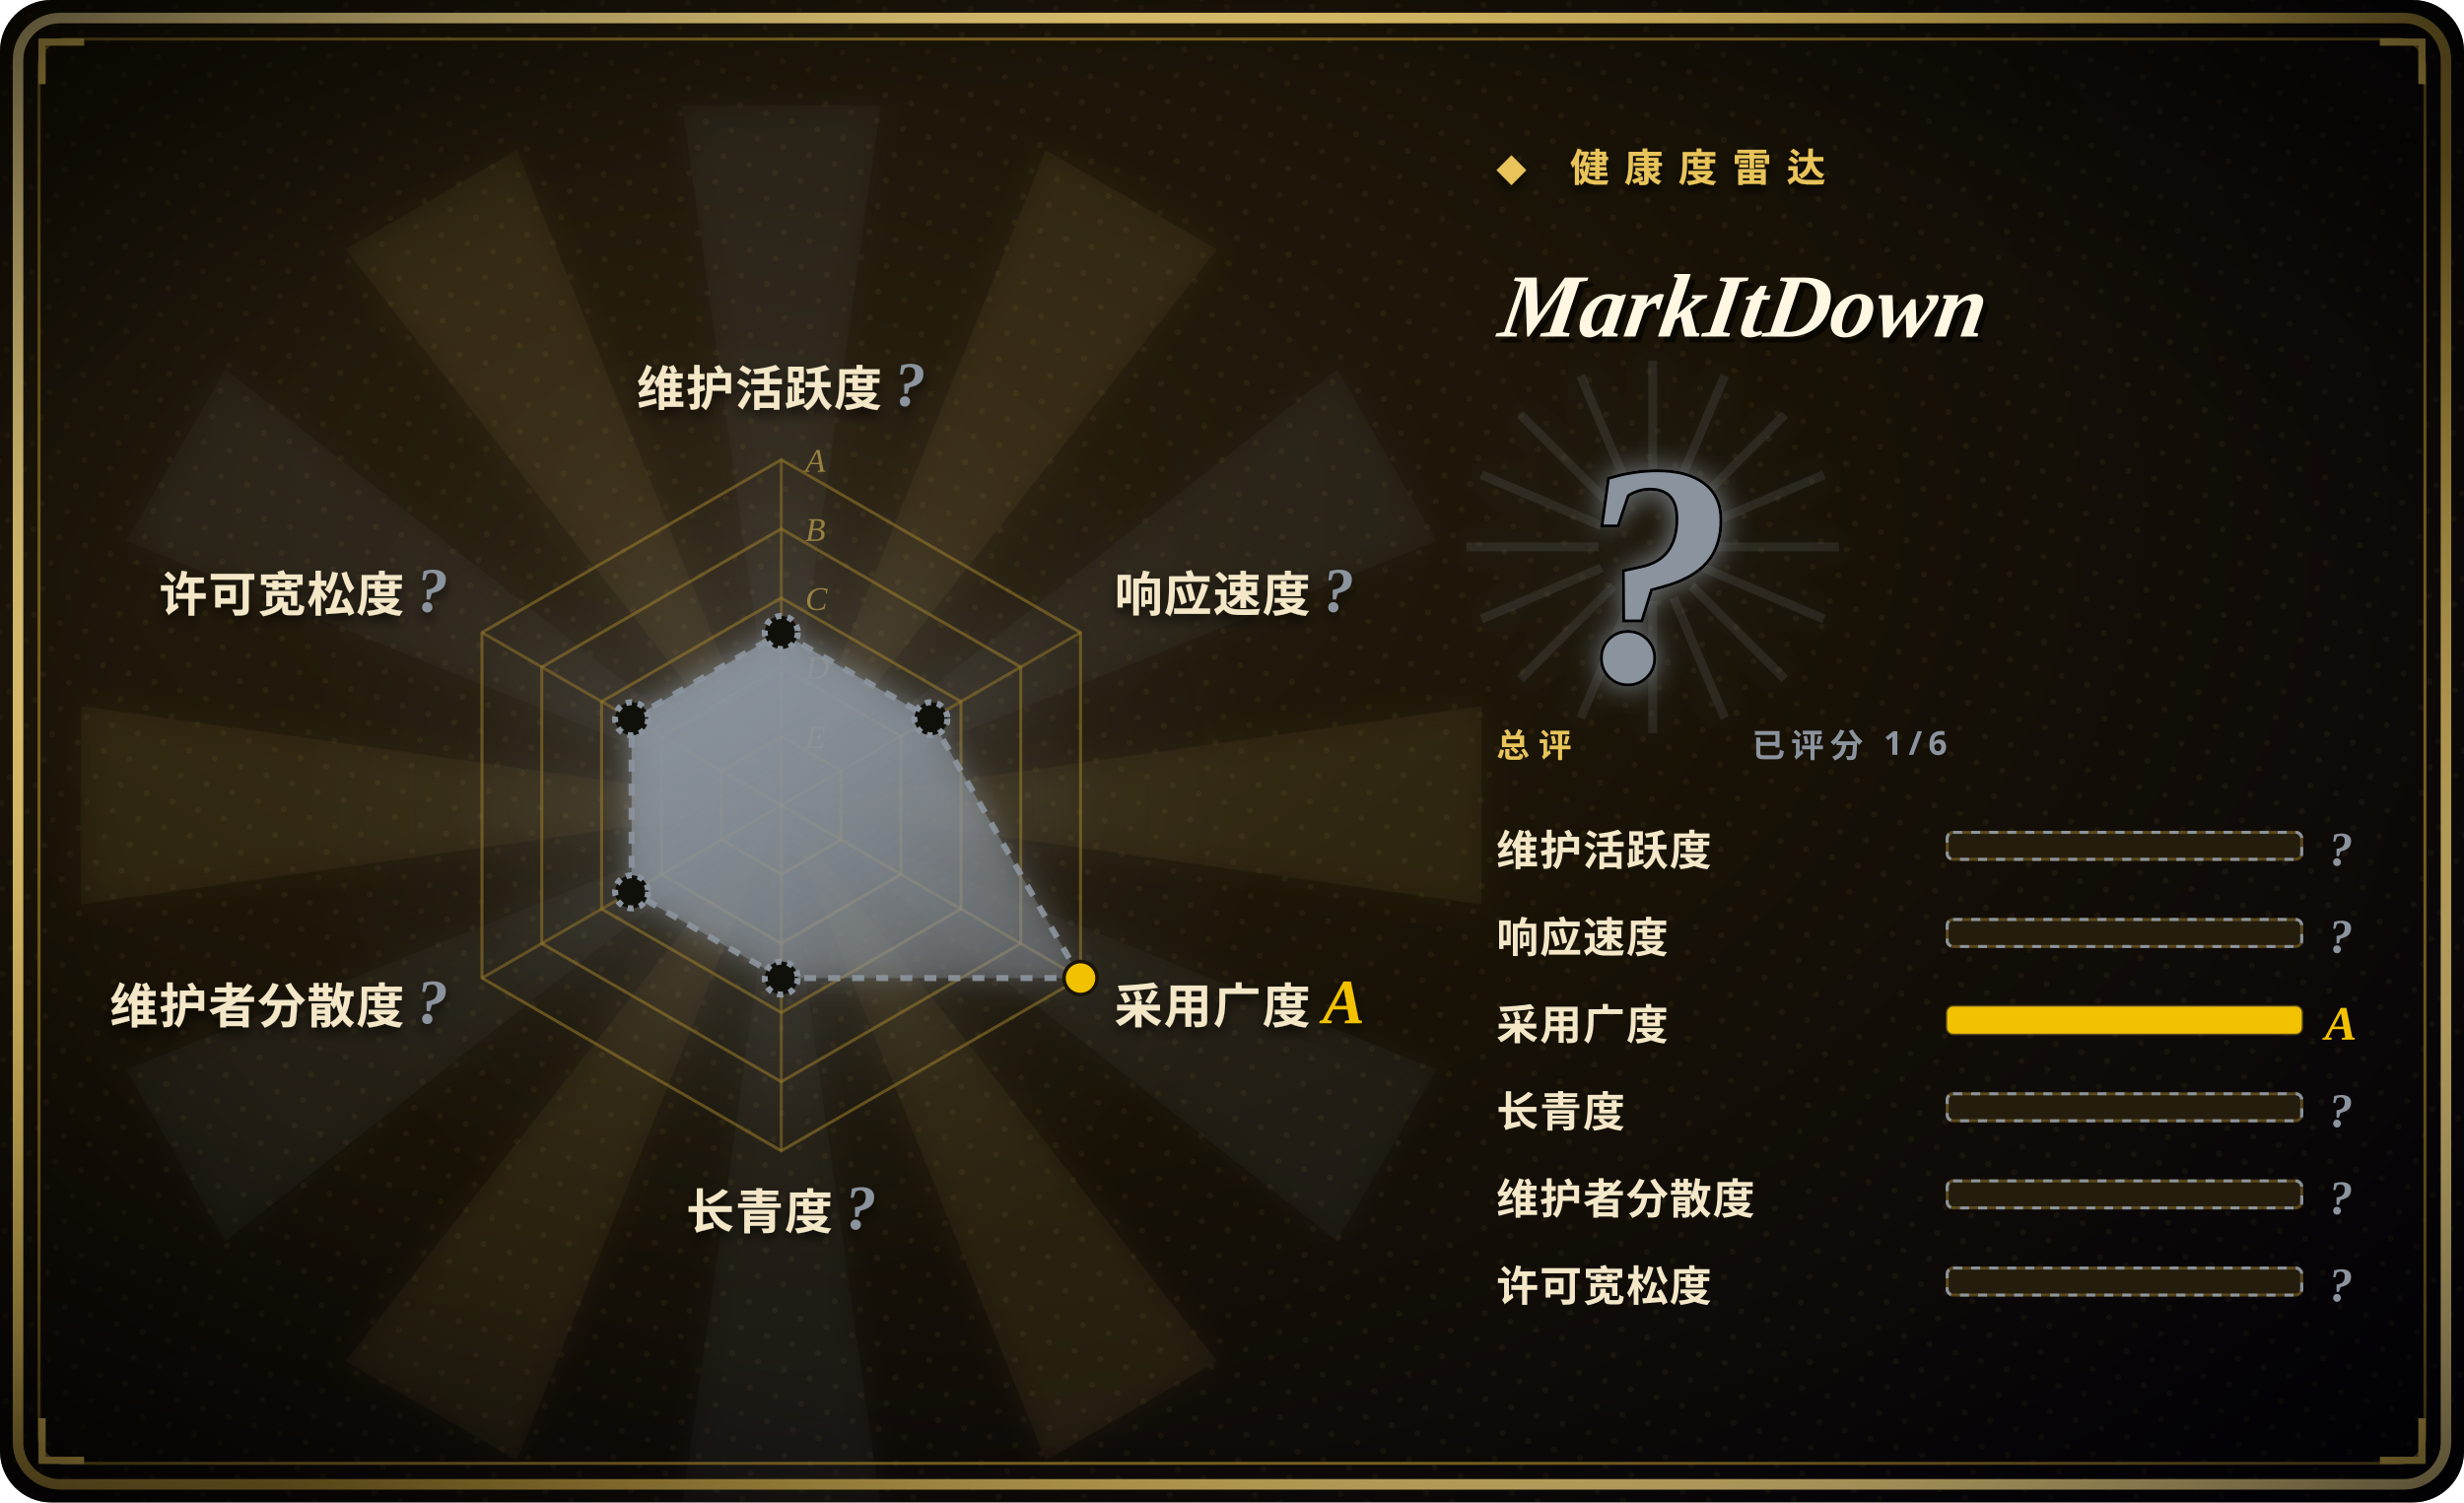
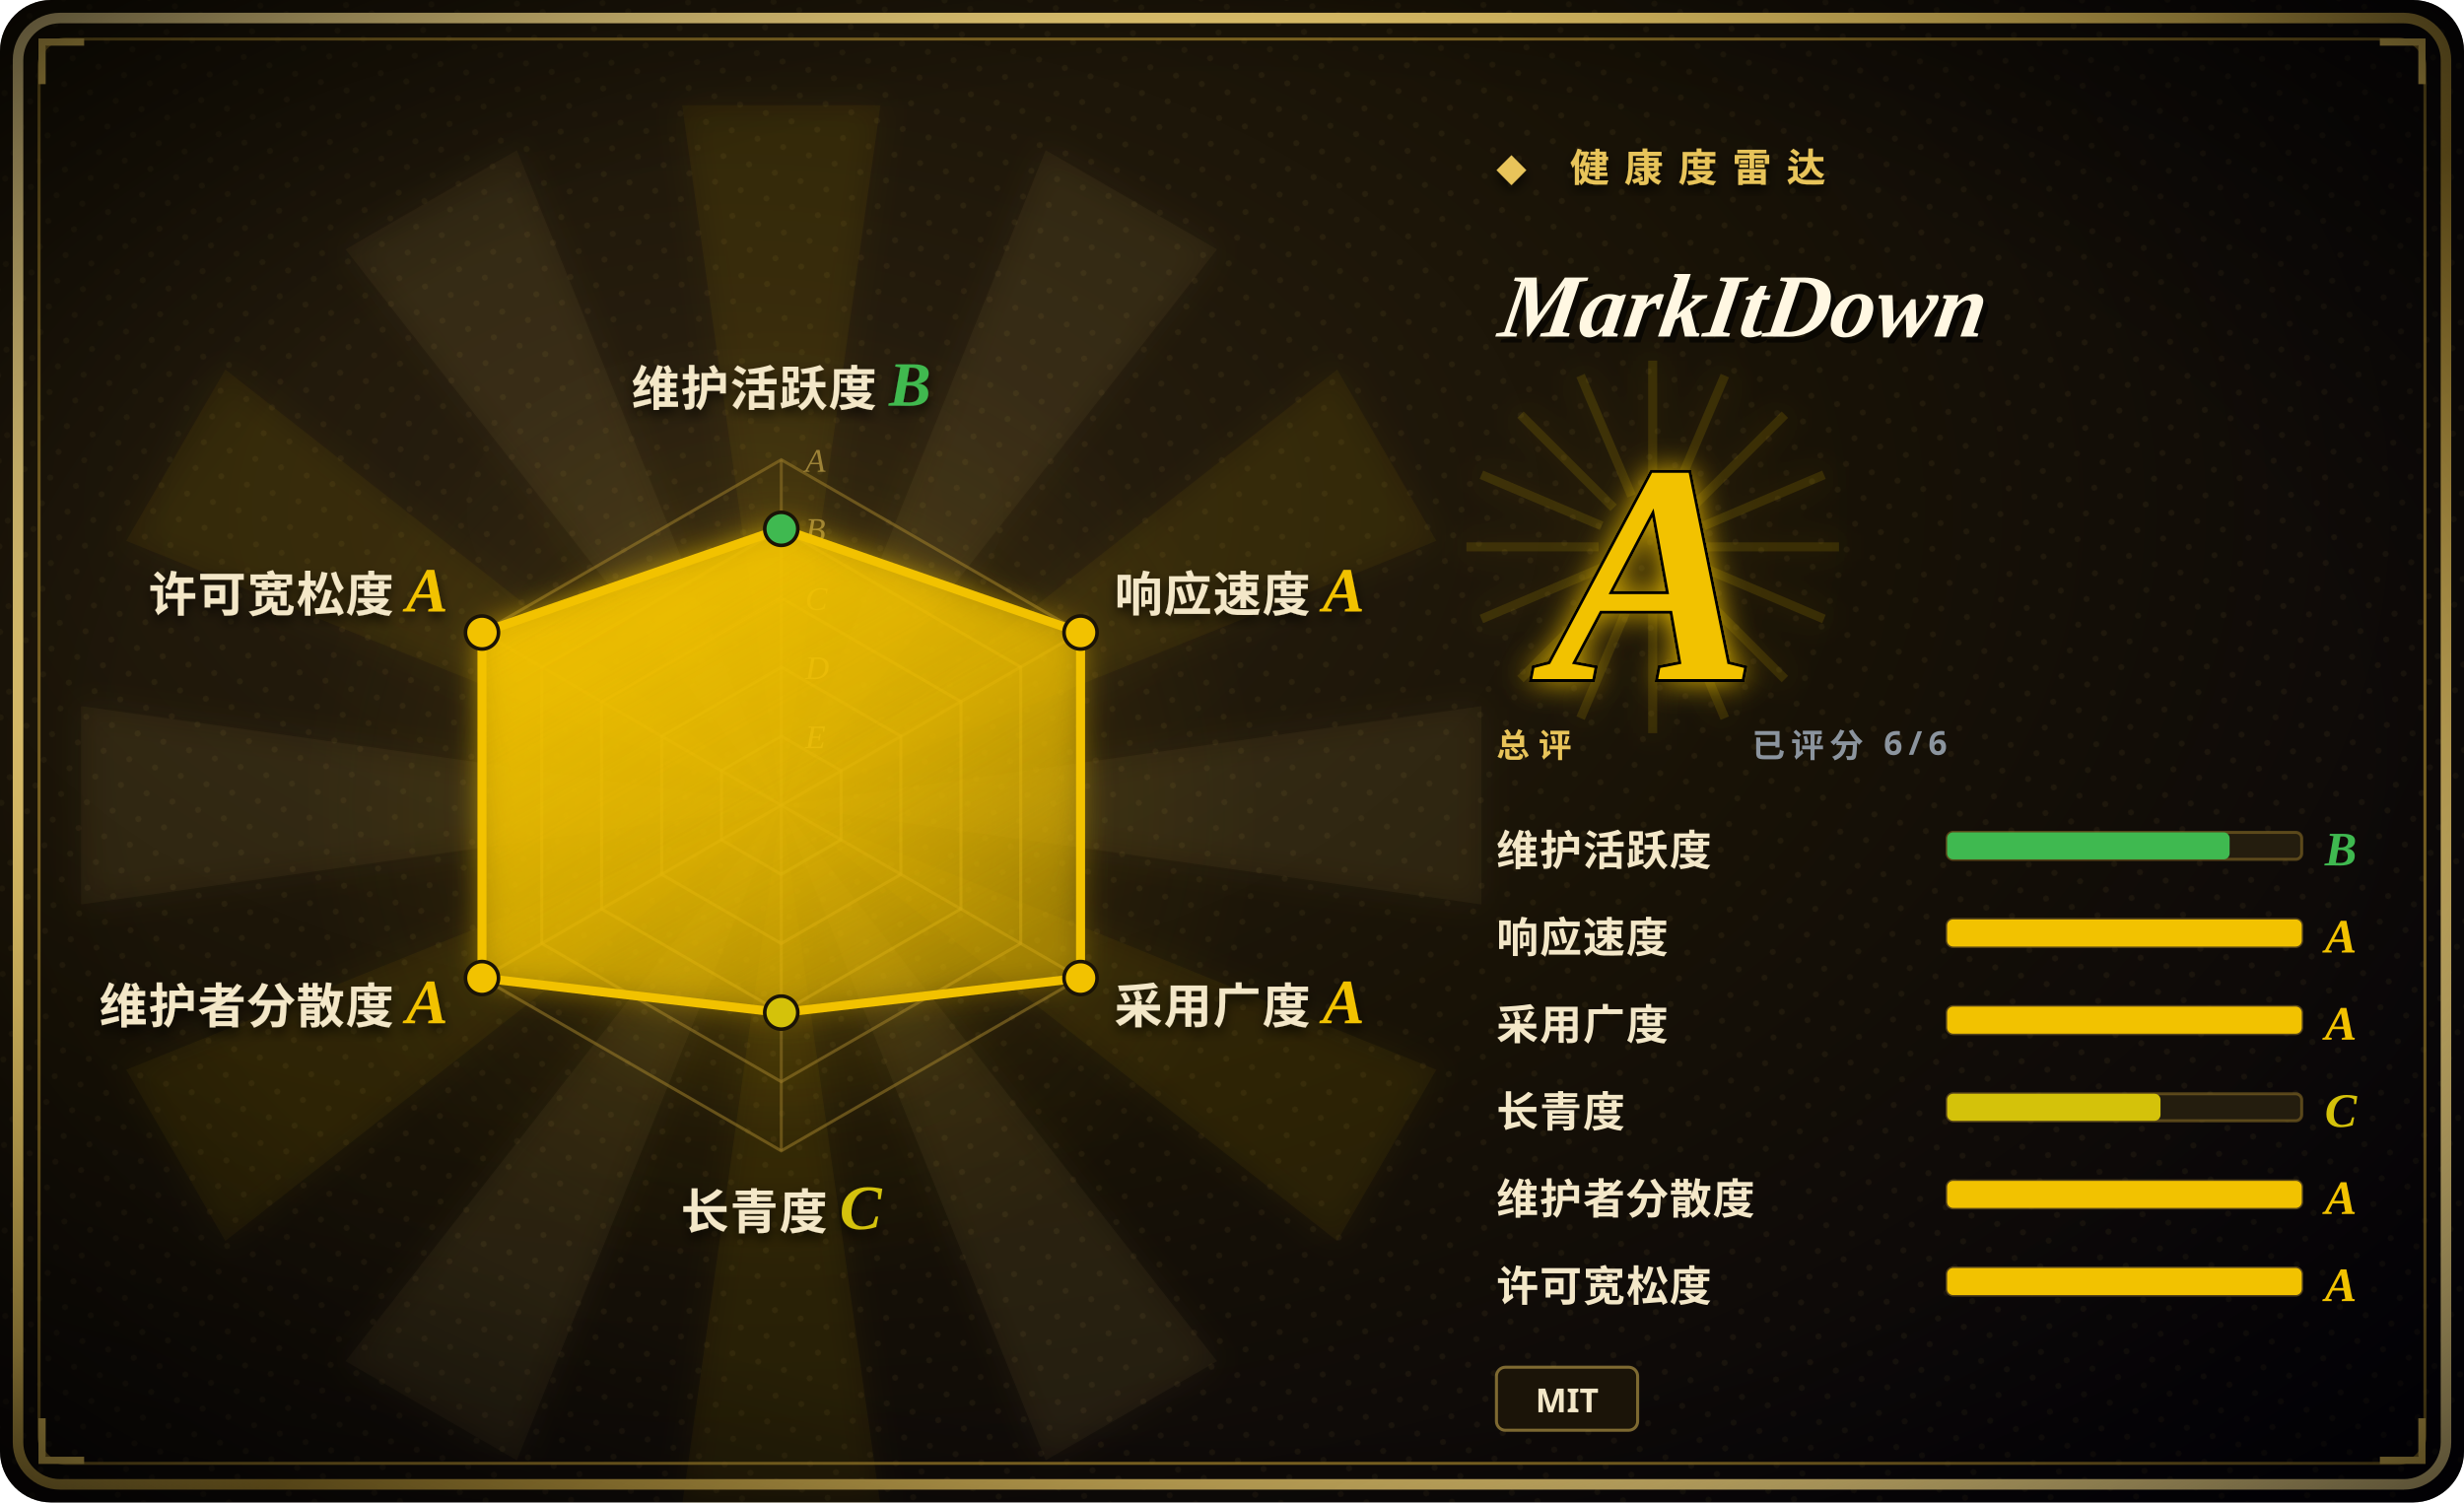
<svg xmlns="http://www.w3.org/2000/svg" width="820" height="500" viewBox="0 0 820 500">
  <defs>
    <radialGradient id="bg" cx="30%" cy="34%" r="90%">
      <stop offset="0%" stop-color="#2a2010" />
      <stop offset="48%" stop-color="#181206" />
      <stop offset="100%" stop-color="#05030a" />
    </radialGradient>
    <radialGradient id="vig" cx="50%" cy="50%" r="72%">
      <stop offset="62%" stop-color="#000000" stop-opacity="0" />
      <stop offset="100%" stop-color="#000000" stop-opacity="0.72" />
    </radialGradient>
    <linearGradient id="frame" x1="0" y1="0" x2="1" y2="1">
      <stop offset="0%" stop-color="#f6dd92" />
      <stop offset="45%" stop-color="#E8C45A" />
      <stop offset="55%" stop-color="#9c7d2a" />
      <stop offset="100%" stop-color="#f6dd92" />
    </linearGradient>
    <linearGradient id="poly" x1="0" y1="0" x2="0.7" y2="1">
-       <stop offset="0%" stop-color="#8B949E" stop-opacity="0.92" />
-       <stop offset="100%" stop-color="#8B949E" stop-opacity="0.34" />
+       <stop offset="0%" stop-color="#F2C200" stop-opacity="0.92" />
+       <stop offset="100%" stop-color="#F2C200" stop-opacity="0.34" />
    </linearGradient>
    <radialGradient id="halo" cx="50%" cy="50%" r="50%">
-       <stop offset="0%" stop-color="#8B949E" stop-opacity="0.34" />
-       <stop offset="68%" stop-color="#8B949E" stop-opacity="0.04" />
-       <stop offset="100%" stop-color="#8B949E" stop-opacity="0" />
+       <stop offset="0%" stop-color="#F2C200" stop-opacity="0.34" />
+       <stop offset="68%" stop-color="#F2C200" stop-opacity="0.04" />
+       <stop offset="100%" stop-color="#F2C200" stop-opacity="0" />
    </radialGradient>
    <filter id="glow" x="-60%" y="-60%" width="220%" height="220%">
      <feGaussianBlur stdDeviation="5" result="b" />
      <feMerge>
        <feMergeNode in="b" />
        <feMergeNode in="SourceGraphic" />
      </feMerge>
    </filter>
    <filter id="soft" x="-30%" y="-30%" width="160%" height="160%">
      <feDropShadow dx="0" dy="2" stdDeviation="2" flood-color="#000" flood-opacity="0.7" />
    </filter>
    <pattern id="halftone" width="9" height="9" patternUnits="userSpaceOnUse" patternTransform="rotate(18)">
      <circle cx="2" cy="2" r="1" fill="#E8C45A" fill-opacity="0.06" />
    </pattern>
  </defs>
  <rect width="820" height="500" rx="17" fill="url(#bg)" />
  <rect width="820" height="500" rx="17" fill="url(#halftone)" />
  <g opacity="0.5" filter="url(#glow)">
    <path d="M260,268 L493,235 L493,301 Z" fill="#E8C45A" fill-opacity="0.10" />
-     <path d="M260,268 L478,356 L445,413 Z" fill="#8B949E" fill-opacity="0.10" />
+     <path d="M260,268 L478,356 L445,413 Z" fill="#F2C200" fill-opacity="0.10" />
    <path d="M260,268 L405,453 L348,486 Z" fill="#E8C45A" fill-opacity="0.10" />
-     <path d="M260,268 L293,501 L227,501 Z" fill="#8B949E" fill-opacity="0.10" />
+     <path d="M260,268 L293,501 L227,501 Z" fill="#F2C200" fill-opacity="0.10" />
    <path d="M260,268 L172,486 L115,453 Z" fill="#E8C45A" fill-opacity="0.10" />
-     <path d="M260,268 L75,413 L42,356 Z" fill="#8B949E" fill-opacity="0.10" />
+     <path d="M260,268 L75,413 L42,356 Z" fill="#F2C200" fill-opacity="0.10" />
    <path d="M260,268 L27,301 L27,235 Z" fill="#E8C45A" fill-opacity="0.10" />
-     <path d="M260,268 L42,180 L75,123 Z" fill="#8B949E" fill-opacity="0.10" />
+     <path d="M260,268 L42,180 L75,123 Z" fill="#F2C200" fill-opacity="0.10" />
    <path d="M260,268 L115,83 L172,50 Z" fill="#E8C45A" fill-opacity="0.10" />
-     <path d="M260,268 L227,35 L293,35 Z" fill="#8B949E" fill-opacity="0.10" />
+     <path d="M260,268 L227,35 L293,35 Z" fill="#F2C200" fill-opacity="0.10" />
    <path d="M260,268 L348,50 L405,83 Z" fill="#E8C45A" fill-opacity="0.10" />
-     <path d="M260,268 L445,123 L478,180 Z" fill="#8B949E" fill-opacity="0.10" />
+     <path d="M260,268 L445,123 L478,180 Z" fill="#F2C200" fill-opacity="0.10" />
  </g>
  <circle cx="260" cy="268" r="161" fill="url(#halo)" />
  <rect x="6" y="6" width="808" height="488" rx="14" fill="none" stroke="url(#frame)" stroke-width="3.5" />
  <rect x="13" y="13" width="794" height="474" rx="9" fill="none" stroke="#9c7d2a" stroke-width="1" stroke-opacity="0.8" />
  <path d="M14,28 L14,14 L28,14" fill="none" stroke="#E8C45A" stroke-width="2.4" />
  <path d="M806,28 L806,14 L792,14" fill="none" stroke="#E8C45A" stroke-width="2.4" />
  <path d="M14,472 L14,486 L28,486" fill="none" stroke="#E8C45A" stroke-width="2.4" />
  <path d="M806,472 L806,486 L792,486" fill="none" stroke="#E8C45A" stroke-width="2.4" />
  <rect width="820" height="500" rx="17" fill="url(#vig)" />
  <polygon points="260.0,153.0 359.6,210.5 359.6,325.5 260.0,383.0 160.4,325.5 160.4,210.5" fill="none" stroke="#9c7d2a" stroke-opacity="0.55" stroke-width="1" />
  <polygon points="260.0,176.0 339.7,222.0 339.7,314.0 260.0,360.0 180.3,314.0 180.3,222.0" fill="none" stroke="#9c7d2a" stroke-opacity="0.55" stroke-width="1" />
  <polygon points="260.0,199.0 319.8,233.5 319.8,302.5 260.0,337.0 200.2,302.5 200.2,233.5" fill="none" stroke="#9c7d2a" stroke-opacity="0.55" stroke-width="1" />
  <polygon points="260.0,222.0 299.8,245.0 299.8,291.0 260.0,314.0 220.2,291.0 220.2,245.0" fill="none" stroke="#9c7d2a" stroke-opacity="0.55" stroke-width="1" />
  <polygon points="260.0,245.0 279.9,256.5 279.9,279.5 260.0,291.0 240.1,279.5 240.1,256.5" fill="none" stroke="#9c7d2a" stroke-opacity="0.55" stroke-width="1" />
  <line x1="260" y1="268" x2="260.0" y2="153.0" stroke="#9c7d2a" stroke-opacity="0.5" stroke-width="1" />
  <line x1="260" y1="268" x2="359.6" y2="210.5" stroke="#9c7d2a" stroke-opacity="0.5" stroke-width="1" />
  <line x1="260" y1="268" x2="359.6" y2="325.5" stroke="#9c7d2a" stroke-opacity="0.5" stroke-width="1" />
  <line x1="260" y1="268" x2="260.0" y2="383.0" stroke="#9c7d2a" stroke-opacity="0.5" stroke-width="1" />
  <line x1="260" y1="268" x2="160.4" y2="325.5" stroke="#9c7d2a" stroke-opacity="0.5" stroke-width="1" />
  <line x1="260" y1="268" x2="160.4" y2="210.5" stroke="#9c7d2a" stroke-opacity="0.5" stroke-width="1" />
  <text x="268" y="157.0" font-size="11" font-style="italic" fill="#E8C45A" fill-opacity="0.55" font-family="'Georgia','Times New Roman',serif">A</text>
  <text x="268" y="180.0" font-size="11" font-style="italic" fill="#E8C45A" fill-opacity="0.55" font-family="'Georgia','Times New Roman',serif">B</text>
  <text x="268" y="203.0" font-size="11" font-style="italic" fill="#E8C45A" fill-opacity="0.55" font-family="'Georgia','Times New Roman',serif">C</text>
  <text x="268" y="226.0" font-size="11" font-style="italic" fill="#E8C45A" fill-opacity="0.55" font-family="'Georgia','Times New Roman',serif">D</text>
  <text x="268" y="249.0" font-size="11" font-style="italic" fill="#E8C45A" fill-opacity="0.55" font-family="'Georgia','Times New Roman',serif">E</text>
-   <polygon points="260.0,210.5 309.8,239.2 359.6,325.5 260.0,325.5 210.2,296.8 210.2,239.2" fill="url(#poly)" filter="url(#glow)" />
-   <line x1="260.0" y1="210.5" x2="309.8" y2="239.2" stroke="#8B949E" stroke-width="2" stroke-dasharray="4 4" stroke-opacity="0.92" />
-   <line x1="309.8" y1="239.2" x2="359.6" y2="325.5" stroke="#8B949E" stroke-width="2" stroke-dasharray="4 4" stroke-opacity="0.92" />
-   <line x1="359.6" y1="325.5" x2="260.0" y2="325.5" stroke="#8B949E" stroke-width="2" stroke-dasharray="4 4" stroke-opacity="0.92" />
-   <line x1="260.0" y1="325.5" x2="210.2" y2="296.8" stroke="#8B949E" stroke-width="2" stroke-dasharray="4 4" stroke-opacity="0.92" />
-   <line x1="210.2" y1="296.8" x2="210.2" y2="239.2" stroke="#8B949E" stroke-width="2" stroke-dasharray="4 4" stroke-opacity="0.92" />
-   <line x1="210.2" y1="239.2" x2="260.0" y2="210.5" stroke="#8B949E" stroke-width="2" stroke-dasharray="4 4" stroke-opacity="0.92" />
-   <circle cx="260.0" cy="210.5" r="5.5" fill="#10100b" stroke="#8B949E" stroke-width="2" stroke-dasharray="2 2" />
-   <circle cx="309.8" cy="239.2" r="5.5" fill="#10100b" stroke="#8B949E" stroke-width="2" stroke-dasharray="2 2" />
+   <polygon points="260.0,176.0 359.6,210.5 359.6,325.5 260.0,337.0 160.4,325.5 160.4,210.5" fill="url(#poly)" filter="url(#glow)" />
+   <line x1="260.0" y1="176.0" x2="359.6" y2="210.5" stroke="#F2C200" stroke-width="3" />
+   <line x1="359.6" y1="210.5" x2="359.6" y2="325.5" stroke="#F2C200" stroke-width="3" />
+   <line x1="359.6" y1="325.5" x2="260.0" y2="337.0" stroke="#F2C200" stroke-width="3" />
+   <line x1="260.0" y1="337.0" x2="160.4" y2="325.5" stroke="#F2C200" stroke-width="3" />
+   <line x1="160.4" y1="325.5" x2="160.4" y2="210.5" stroke="#F2C200" stroke-width="3" />
+   <line x1="160.4" y1="210.5" x2="260.0" y2="176.0" stroke="#F2C200" stroke-width="3" />
+   <circle cx="260.0" cy="176.0" r="5.5" fill="#3FB950" stroke="#1a1306" stroke-width="1.2" />
+   <circle cx="359.6" cy="210.5" r="5.5" fill="#F2C200" stroke="#1a1306" stroke-width="1.2" />
  <circle cx="359.6" cy="325.5" r="5.5" fill="#F2C200" stroke="#1a1306" stroke-width="1.2" />
-   <circle cx="260.0" cy="325.5" r="5.5" fill="#10100b" stroke="#8B949E" stroke-width="2" stroke-dasharray="2 2" />
-   <circle cx="210.2" cy="296.8" r="5.5" fill="#10100b" stroke="#8B949E" stroke-width="2" stroke-dasharray="2 2" />
-   <circle cx="210.2" cy="239.2" r="5.5" fill="#10100b" stroke="#8B949E" stroke-width="2" stroke-dasharray="2 2" />
-   <text x="260.0" y="135.0" font-size="16" font-weight="900" fill="#f3e7c8" text-anchor="middle" font-family="'PingFang SC','Hiragino Sans GB','Heiti SC','Microsoft YaHei',sans-serif" letter-spacing="0.4" filter="url(#soft)">维护活跃度 <tspan fill="#8B949E" font-family="'Georgia','Times New Roman',serif" font-style="italic" font-size="21">?</tspan>
+   <circle cx="260.0" cy="337.0" r="5.5" fill="#D4C20A" stroke="#1a1306" stroke-width="1.2" />
+   <circle cx="160.4" cy="325.5" r="5.5" fill="#F2C200" stroke="#1a1306" stroke-width="1.2" />
+   <circle cx="160.4" cy="210.5" r="5.5" fill="#F2C200" stroke="#1a1306" stroke-width="1.2" />
+   <text x="260.0" y="135.0" font-size="16" font-weight="900" fill="#f3e7c8" text-anchor="middle" font-family="'PingFang SC','Hiragino Sans GB','Heiti SC','Microsoft YaHei',sans-serif" letter-spacing="0.4" filter="url(#soft)">维护活跃度 <tspan fill="#3FB950" font-family="'Georgia','Times New Roman',serif" font-style="italic" font-size="21">B</tspan>
  </text>
-   <text x="370.9" y="203.5" font-size="16" font-weight="900" fill="#f3e7c8" text-anchor="start" font-family="'PingFang SC','Hiragino Sans GB','Heiti SC','Microsoft YaHei',sans-serif" letter-spacing="0.4" filter="url(#soft)">响应速度 <tspan fill="#8B949E" font-family="'Georgia','Times New Roman',serif" font-style="italic" font-size="21">?</tspan>
+   <text x="370.9" y="203.5" font-size="16" font-weight="900" fill="#f3e7c8" text-anchor="start" font-family="'PingFang SC','Hiragino Sans GB','Heiti SC','Microsoft YaHei',sans-serif" letter-spacing="0.4" filter="url(#soft)">响应速度 <tspan fill="#F2C200" font-family="'Georgia','Times New Roman',serif" font-style="italic" font-size="21">A</tspan>
  </text>
  <text x="370.9" y="340.5" font-size="16" font-weight="900" fill="#f3e7c8" text-anchor="start" font-family="'PingFang SC','Hiragino Sans GB','Heiti SC','Microsoft YaHei',sans-serif" letter-spacing="0.4" filter="url(#soft)">采用广度 <tspan fill="#F2C200" font-family="'Georgia','Times New Roman',serif" font-style="italic" font-size="21">A</tspan>
  </text>
-   <text x="260.0" y="409.0" font-size="16" font-weight="900" fill="#f3e7c8" text-anchor="middle" font-family="'PingFang SC','Hiragino Sans GB','Heiti SC','Microsoft YaHei',sans-serif" letter-spacing="0.4" filter="url(#soft)">长青度 <tspan fill="#8B949E" font-family="'Georgia','Times New Roman',serif" font-style="italic" font-size="21">?</tspan>
+   <text x="260.0" y="409.0" font-size="16" font-weight="900" fill="#f3e7c8" text-anchor="middle" font-family="'PingFang SC','Hiragino Sans GB','Heiti SC','Microsoft YaHei',sans-serif" letter-spacing="0.4" filter="url(#soft)">长青度 <tspan fill="#D4C20A" font-family="'Georgia','Times New Roman',serif" font-style="italic" font-size="21">C</tspan>
  </text>
-   <text x="149.1" y="340.5" font-size="16" font-weight="900" fill="#f3e7c8" text-anchor="end" font-family="'PingFang SC','Hiragino Sans GB','Heiti SC','Microsoft YaHei',sans-serif" letter-spacing="0.4" filter="url(#soft)">维护者分散度 <tspan fill="#8B949E" font-family="'Georgia','Times New Roman',serif" font-style="italic" font-size="21">?</tspan>
+   <text x="149.1" y="340.5" font-size="16" font-weight="900" fill="#f3e7c8" text-anchor="end" font-family="'PingFang SC','Hiragino Sans GB','Heiti SC','Microsoft YaHei',sans-serif" letter-spacing="0.4" filter="url(#soft)">维护者分散度 <tspan fill="#F2C200" font-family="'Georgia','Times New Roman',serif" font-style="italic" font-size="21">A</tspan>
  </text>
-   <text x="149.1" y="203.5" font-size="16" font-weight="900" fill="#f3e7c8" text-anchor="end" font-family="'PingFang SC','Hiragino Sans GB','Heiti SC','Microsoft YaHei',sans-serif" letter-spacing="0.4" filter="url(#soft)">许可宽松度 <tspan fill="#8B949E" font-family="'Georgia','Times New Roman',serif" font-style="italic" font-size="21">?</tspan>
+   <text x="149.1" y="203.5" font-size="16" font-weight="900" fill="#f3e7c8" text-anchor="end" font-family="'PingFang SC','Hiragino Sans GB','Heiti SC','Microsoft YaHei',sans-serif" letter-spacing="0.4" filter="url(#soft)">许可宽松度 <tspan fill="#F2C200" font-family="'Georgia','Times New Roman',serif" font-style="italic" font-size="21">A</tspan>
  </text>
  <text x="498" y="60" font-size="13" letter-spacing="5" fill="#E8C45A" font-weight="900" font-family="'PingFang SC','Hiragino Sans GB','Heiti SC','Microsoft YaHei',sans-serif" filter="url(#soft)">◆ 健康度雷达</text>
  <g transform="translate(498,112) skewX(-9)">
    <text x="2" y="2" font-size="30" font-weight="900" font-style="italic" fill="#000" fill-opacity="0.6" font-family="'Georgia','Times New Roman',serif">MarkItDown</text>
    <text x="0" y="0" font-size="30" font-weight="900" font-style="italic" fill="#fff7e2" font-family="'Georgia','Times New Roman',serif">MarkItDown</text>
  </g>
  <line x1="498" y1="124" x2="648" y2="124" stroke="url(#frame)" stroke-width="2" />
  <g opacity="0.85" filter="url(#glow)">
-     <line x1="568" y1="182" x2="612" y2="182" stroke="#8B949E" stroke-opacity="0.16" stroke-width="3" />
-     <line x1="567" y1="189" x2="607" y2="206" stroke="#8B949E" stroke-opacity="0.16" stroke-width="3" />
-     <line x1="563" y1="195" x2="594" y2="226" stroke="#8B949E" stroke-opacity="0.16" stroke-width="3" />
-     <line x1="557" y1="199" x2="574" y2="239" stroke="#8B949E" stroke-opacity="0.16" stroke-width="3" />
-     <line x1="550" y1="200" x2="550" y2="244" stroke="#8B949E" stroke-opacity="0.16" stroke-width="3" />
-     <line x1="543" y1="199" x2="526" y2="239" stroke="#8B949E" stroke-opacity="0.16" stroke-width="3" />
-     <line x1="537" y1="195" x2="506" y2="226" stroke="#8B949E" stroke-opacity="0.16" stroke-width="3" />
-     <line x1="533" y1="189" x2="493" y2="206" stroke="#8B949E" stroke-opacity="0.16" stroke-width="3" />
-     <line x1="532" y1="182" x2="488" y2="182" stroke="#8B949E" stroke-opacity="0.16" stroke-width="3" />
-     <line x1="533" y1="175" x2="493" y2="158" stroke="#8B949E" stroke-opacity="0.16" stroke-width="3" />
-     <line x1="537" y1="169" x2="506" y2="138" stroke="#8B949E" stroke-opacity="0.16" stroke-width="3" />
-     <line x1="543" y1="165" x2="526" y2="125" stroke="#8B949E" stroke-opacity="0.16" stroke-width="3" />
-     <line x1="550" y1="164" x2="550" y2="120" stroke="#8B949E" stroke-opacity="0.16" stroke-width="3" />
-     <line x1="557" y1="165" x2="574" y2="125" stroke="#8B949E" stroke-opacity="0.16" stroke-width="3" />
-     <line x1="563" y1="169" x2="594" y2="138" stroke="#8B949E" stroke-opacity="0.16" stroke-width="3" />
-     <line x1="567" y1="175" x2="607" y2="158" stroke="#8B949E" stroke-opacity="0.16" stroke-width="3" />
+     <line x1="568" y1="182" x2="612" y2="182" stroke="#F2C200" stroke-opacity="0.16" stroke-width="3" />
+     <line x1="567" y1="189" x2="607" y2="206" stroke="#F2C200" stroke-opacity="0.16" stroke-width="3" />
+     <line x1="563" y1="195" x2="594" y2="226" stroke="#F2C200" stroke-opacity="0.16" stroke-width="3" />
+     <line x1="557" y1="199" x2="574" y2="239" stroke="#F2C200" stroke-opacity="0.16" stroke-width="3" />
+     <line x1="550" y1="200" x2="550" y2="244" stroke="#F2C200" stroke-opacity="0.16" stroke-width="3" />
+     <line x1="543" y1="199" x2="526" y2="239" stroke="#F2C200" stroke-opacity="0.16" stroke-width="3" />
+     <line x1="537" y1="195" x2="506" y2="226" stroke="#F2C200" stroke-opacity="0.16" stroke-width="3" />
+     <line x1="533" y1="189" x2="493" y2="206" stroke="#F2C200" stroke-opacity="0.16" stroke-width="3" />
+     <line x1="532" y1="182" x2="488" y2="182" stroke="#F2C200" stroke-opacity="0.16" stroke-width="3" />
+     <line x1="533" y1="175" x2="493" y2="158" stroke="#F2C200" stroke-opacity="0.16" stroke-width="3" />
+     <line x1="537" y1="169" x2="506" y2="138" stroke="#F2C200" stroke-opacity="0.16" stroke-width="3" />
+     <line x1="543" y1="165" x2="526" y2="125" stroke="#F2C200" stroke-opacity="0.16" stroke-width="3" />
+     <line x1="550" y1="164" x2="550" y2="120" stroke="#F2C200" stroke-opacity="0.16" stroke-width="3" />
+     <line x1="557" y1="165" x2="574" y2="125" stroke="#F2C200" stroke-opacity="0.16" stroke-width="3" />
+     <line x1="563" y1="169" x2="594" y2="138" stroke="#F2C200" stroke-opacity="0.16" stroke-width="3" />
+     <line x1="567" y1="175" x2="607" y2="158" stroke="#F2C200" stroke-opacity="0.16" stroke-width="3" />
  </g>
-   <text x="550" y="226" font-size="104" font-weight="900" font-style="italic" text-anchor="middle" fill="#8B949E" stroke="#000" stroke-width="2" paint-order="stroke" font-family="'Georgia','Times New Roman',serif" filter="url(#glow)">?</text>
+   <text x="550" y="226" font-size="104" font-weight="900" font-style="italic" text-anchor="middle" fill="#F2C200" stroke="#000" stroke-width="2" paint-order="stroke" font-family="'Georgia','Times New Roman',serif" filter="url(#glow)">A</text>
  <text x="498" y="252" font-size="11" letter-spacing="3" fill="#E8C45A" font-family="'PingFang SC','Hiragino Sans GB','Heiti SC','Microsoft YaHei',sans-serif" font-weight="900">总评</text>
-   <text x="648" y="252" font-size="11" letter-spacing="2" fill="#8B949E" font-family="'PingFang SC','Hiragino Sans GB','Heiti SC','Microsoft YaHei',sans-serif" font-weight="900" text-anchor="end">已评分 1/6</text>
+   <text x="648" y="252" font-size="11" letter-spacing="2" fill="#8B949E" font-family="'PingFang SC','Hiragino Sans GB','Heiti SC','Microsoft YaHei',sans-serif" font-weight="900" text-anchor="end">已评分 6/6</text>
  <text x="498" y="288" font-size="14" font-weight="900" fill="#f3e7c8" font-family="'PingFang SC','Hiragino Sans GB','Heiti SC','Microsoft YaHei',sans-serif" letter-spacing="0.4">维护活跃度</text>
  <rect x="648" y="277" width="118" height="9" rx="2" fill="#241d0e" stroke="#9c7d2a" stroke-opacity="0.5" />
-   <rect x="648" y="277" width="118" height="9" rx="2" fill="none" stroke="#8B949E" stroke-dasharray="3 3" />
-   <text x="779" y="288" font-size="16" font-weight="900" font-style="italic" fill="#8B949E" font-family="'Georgia','Times New Roman',serif" text-anchor="middle">?</text>
+   <rect x="648" y="277" width="94" height="9" rx="2" fill="#3FB950" />
+   <text x="779" y="288" font-size="16" font-weight="900" font-style="italic" fill="#3FB950" font-family="'Georgia','Times New Roman',serif" text-anchor="middle">B</text>
  <text x="498" y="317" font-size="14" font-weight="900" fill="#f3e7c8" font-family="'PingFang SC','Hiragino Sans GB','Heiti SC','Microsoft YaHei',sans-serif" letter-spacing="0.4">响应速度</text>
  <rect x="648" y="306" width="118" height="9" rx="2" fill="#241d0e" stroke="#9c7d2a" stroke-opacity="0.5" />
-   <rect x="648" y="306" width="118" height="9" rx="2" fill="none" stroke="#8B949E" stroke-dasharray="3 3" />
-   <text x="779" y="317" font-size="16" font-weight="900" font-style="italic" fill="#8B949E" font-family="'Georgia','Times New Roman',serif" text-anchor="middle">?</text>
+   <rect x="648" y="306" width="118" height="9" rx="2" fill="#F2C200" />
+   <text x="779" y="317" font-size="16" font-weight="900" font-style="italic" fill="#F2C200" font-family="'Georgia','Times New Roman',serif" text-anchor="middle">A</text>
  <text x="498" y="346" font-size="14" font-weight="900" fill="#f3e7c8" font-family="'PingFang SC','Hiragino Sans GB','Heiti SC','Microsoft YaHei',sans-serif" letter-spacing="0.4">采用广度</text>
  <rect x="648" y="335" width="118" height="9" rx="2" fill="#241d0e" stroke="#9c7d2a" stroke-opacity="0.5" />
  <rect x="648" y="335" width="118" height="9" rx="2" fill="#F2C200" />
  <text x="779" y="346" font-size="16" font-weight="900" font-style="italic" fill="#F2C200" font-family="'Georgia','Times New Roman',serif" text-anchor="middle">A</text>
  <text x="498" y="375" font-size="14" font-weight="900" fill="#f3e7c8" font-family="'PingFang SC','Hiragino Sans GB','Heiti SC','Microsoft YaHei',sans-serif" letter-spacing="0.4">长青度</text>
  <rect x="648" y="364" width="118" height="9" rx="2" fill="#241d0e" stroke="#9c7d2a" stroke-opacity="0.5" />
-   <rect x="648" y="364" width="118" height="9" rx="2" fill="none" stroke="#8B949E" stroke-dasharray="3 3" />
-   <text x="779" y="375" font-size="16" font-weight="900" font-style="italic" fill="#8B949E" font-family="'Georgia','Times New Roman',serif" text-anchor="middle">?</text>
+   <rect x="648" y="364" width="71" height="9" rx="2" fill="#D4C20A" />
+   <text x="779" y="375" font-size="16" font-weight="900" font-style="italic" fill="#D4C20A" font-family="'Georgia','Times New Roman',serif" text-anchor="middle">C</text>
  <text x="498" y="404" font-size="14" font-weight="900" fill="#f3e7c8" font-family="'PingFang SC','Hiragino Sans GB','Heiti SC','Microsoft YaHei',sans-serif" letter-spacing="0.4">维护者分散度</text>
  <rect x="648" y="393" width="118" height="9" rx="2" fill="#241d0e" stroke="#9c7d2a" stroke-opacity="0.5" />
-   <rect x="648" y="393" width="118" height="9" rx="2" fill="none" stroke="#8B949E" stroke-dasharray="3 3" />
-   <text x="779" y="404" font-size="16" font-weight="900" font-style="italic" fill="#8B949E" font-family="'Georgia','Times New Roman',serif" text-anchor="middle">?</text>
+   <rect x="648" y="393" width="118" height="9" rx="2" fill="#F2C200" />
+   <text x="779" y="404" font-size="16" font-weight="900" font-style="italic" fill="#F2C200" font-family="'Georgia','Times New Roman',serif" text-anchor="middle">A</text>
  <text x="498" y="433" font-size="14" font-weight="900" fill="#f3e7c8" font-family="'PingFang SC','Hiragino Sans GB','Heiti SC','Microsoft YaHei',sans-serif" letter-spacing="0.4">许可宽松度</text>
  <rect x="648" y="422" width="118" height="9" rx="2" fill="#241d0e" stroke="#9c7d2a" stroke-opacity="0.5" />
-   <rect x="648" y="422" width="118" height="9" rx="2" fill="none" stroke="#8B949E" stroke-dasharray="3 3" />
-   <text x="779" y="433" font-size="16" font-weight="900" font-style="italic" fill="#8B949E" font-family="'Georgia','Times New Roman',serif" text-anchor="middle">?</text>
+   <rect x="648" y="422" width="118" height="9" rx="2" fill="#F2C200" />
+   <text x="779" y="433" font-size="16" font-weight="900" font-style="italic" fill="#F2C200" font-family="'Georgia','Times New Roman',serif" text-anchor="middle">A</text>
+   <rect x="498" y="455" width="47" height="21" rx="3" fill="#1b1408" stroke="#E8C45A" stroke-opacity="0.5" />
+   <text x="521.5" y="470" font-size="11" font-weight="700" fill="#f3e7c8" text-anchor="middle" font-family="'PingFang SC','Hiragino Sans GB','Heiti SC','Microsoft YaHei',sans-serif">MIT</text>
</svg>
